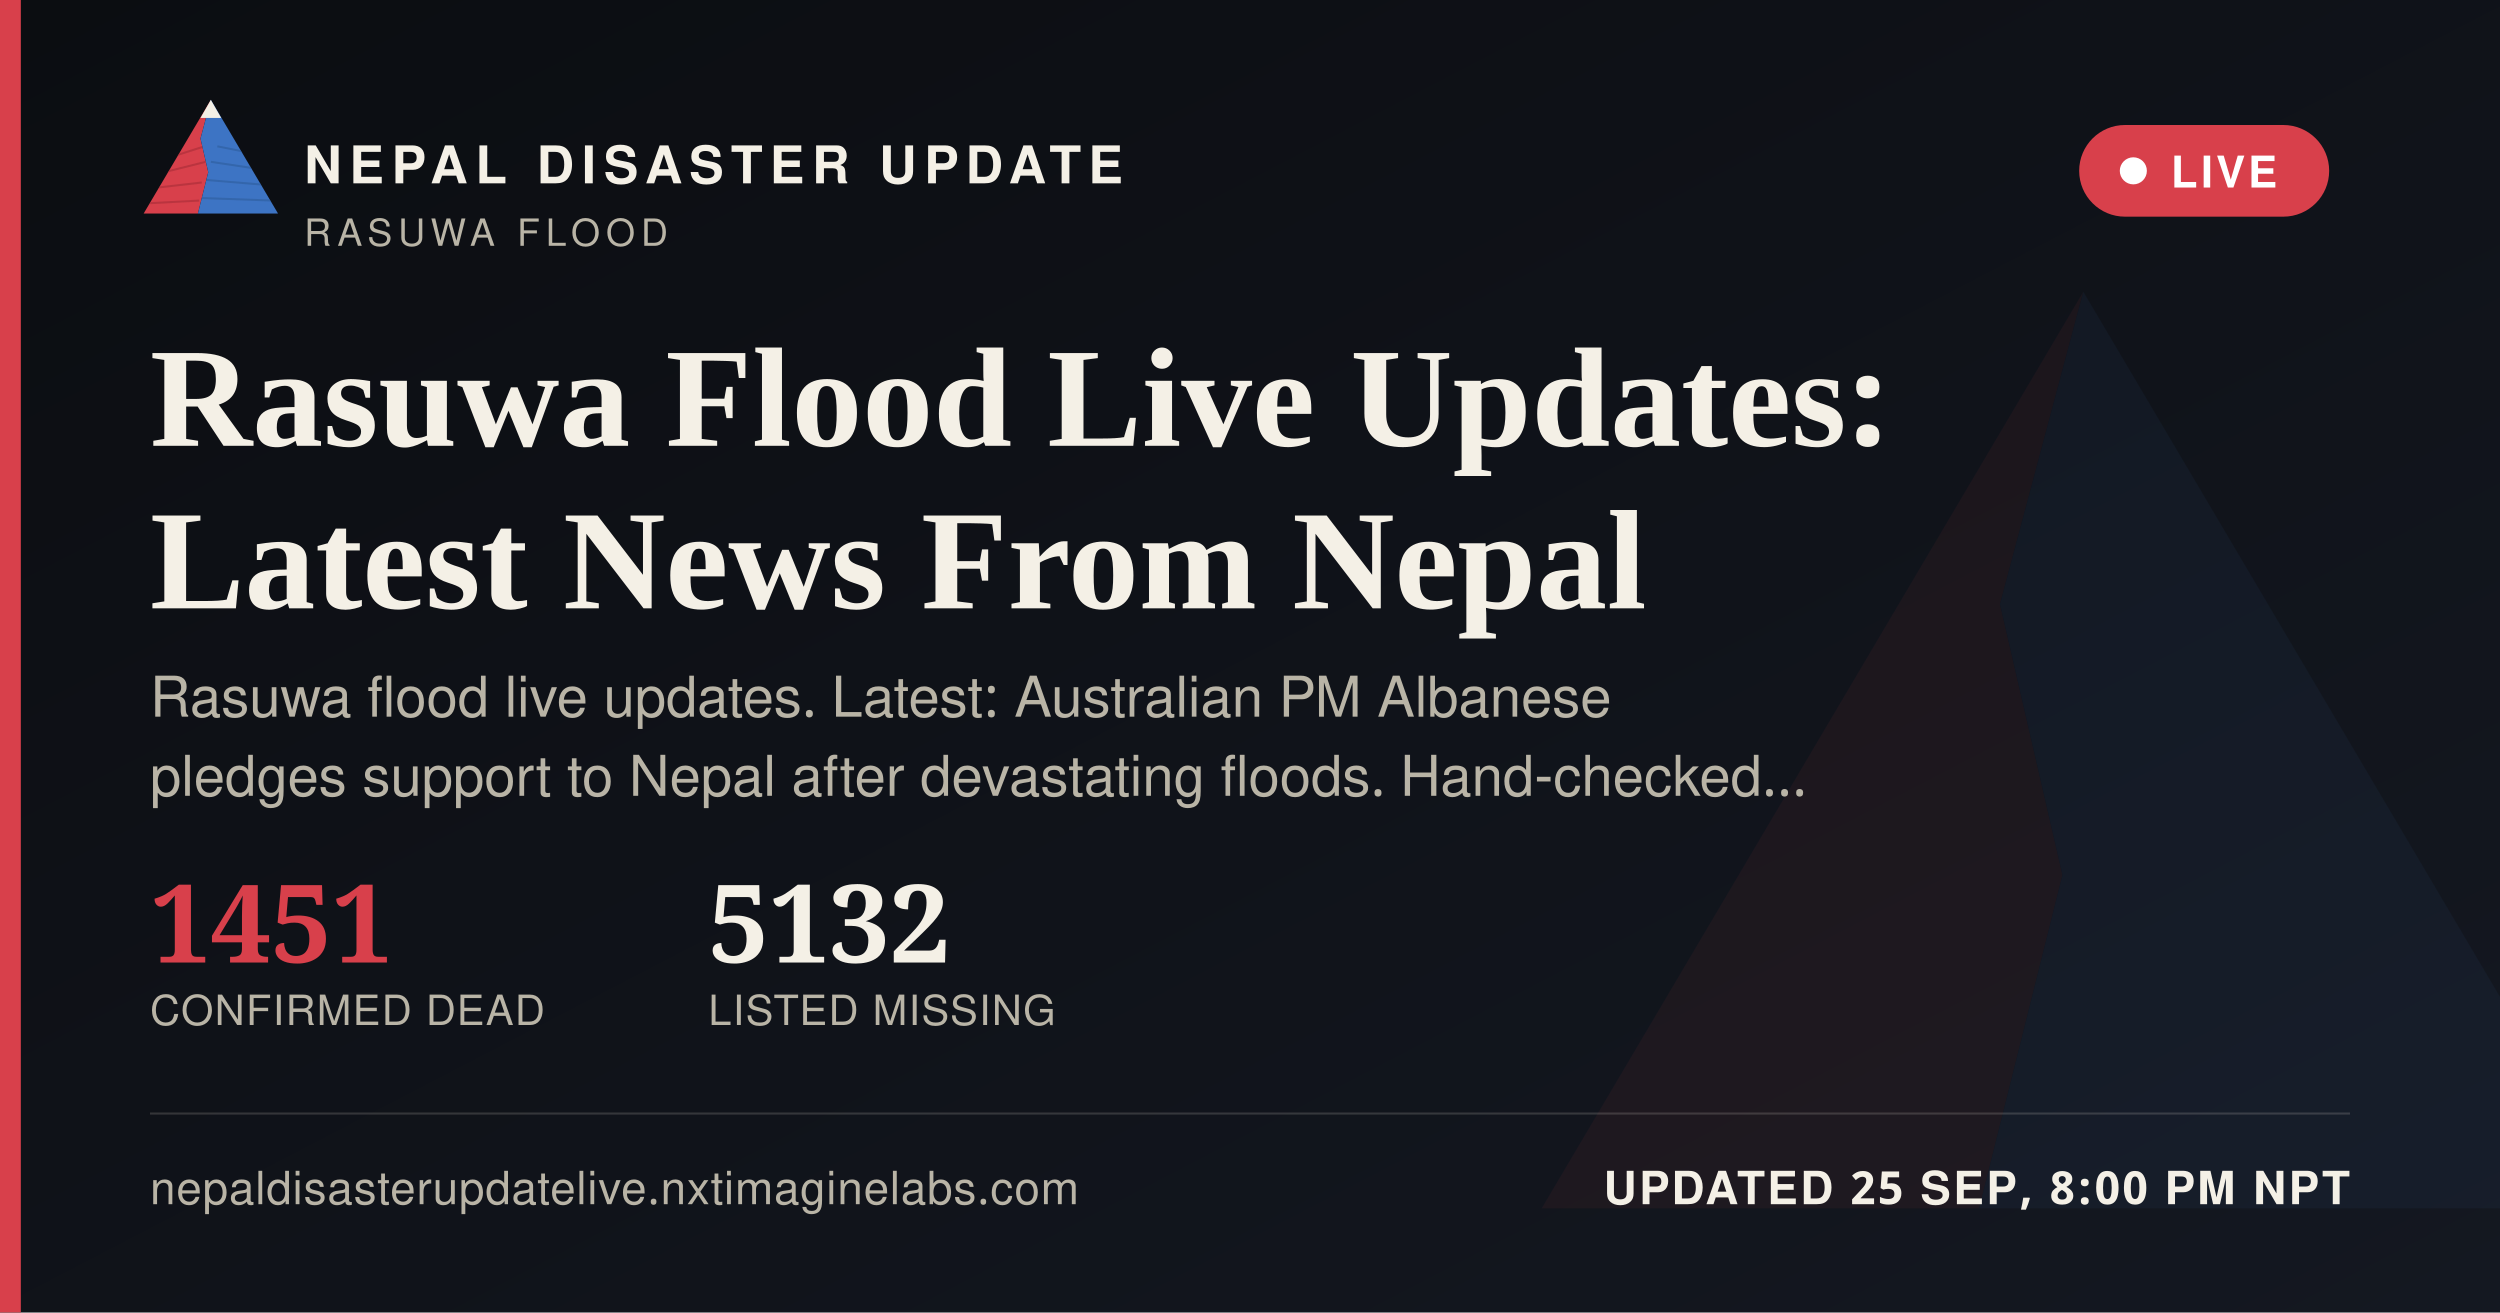
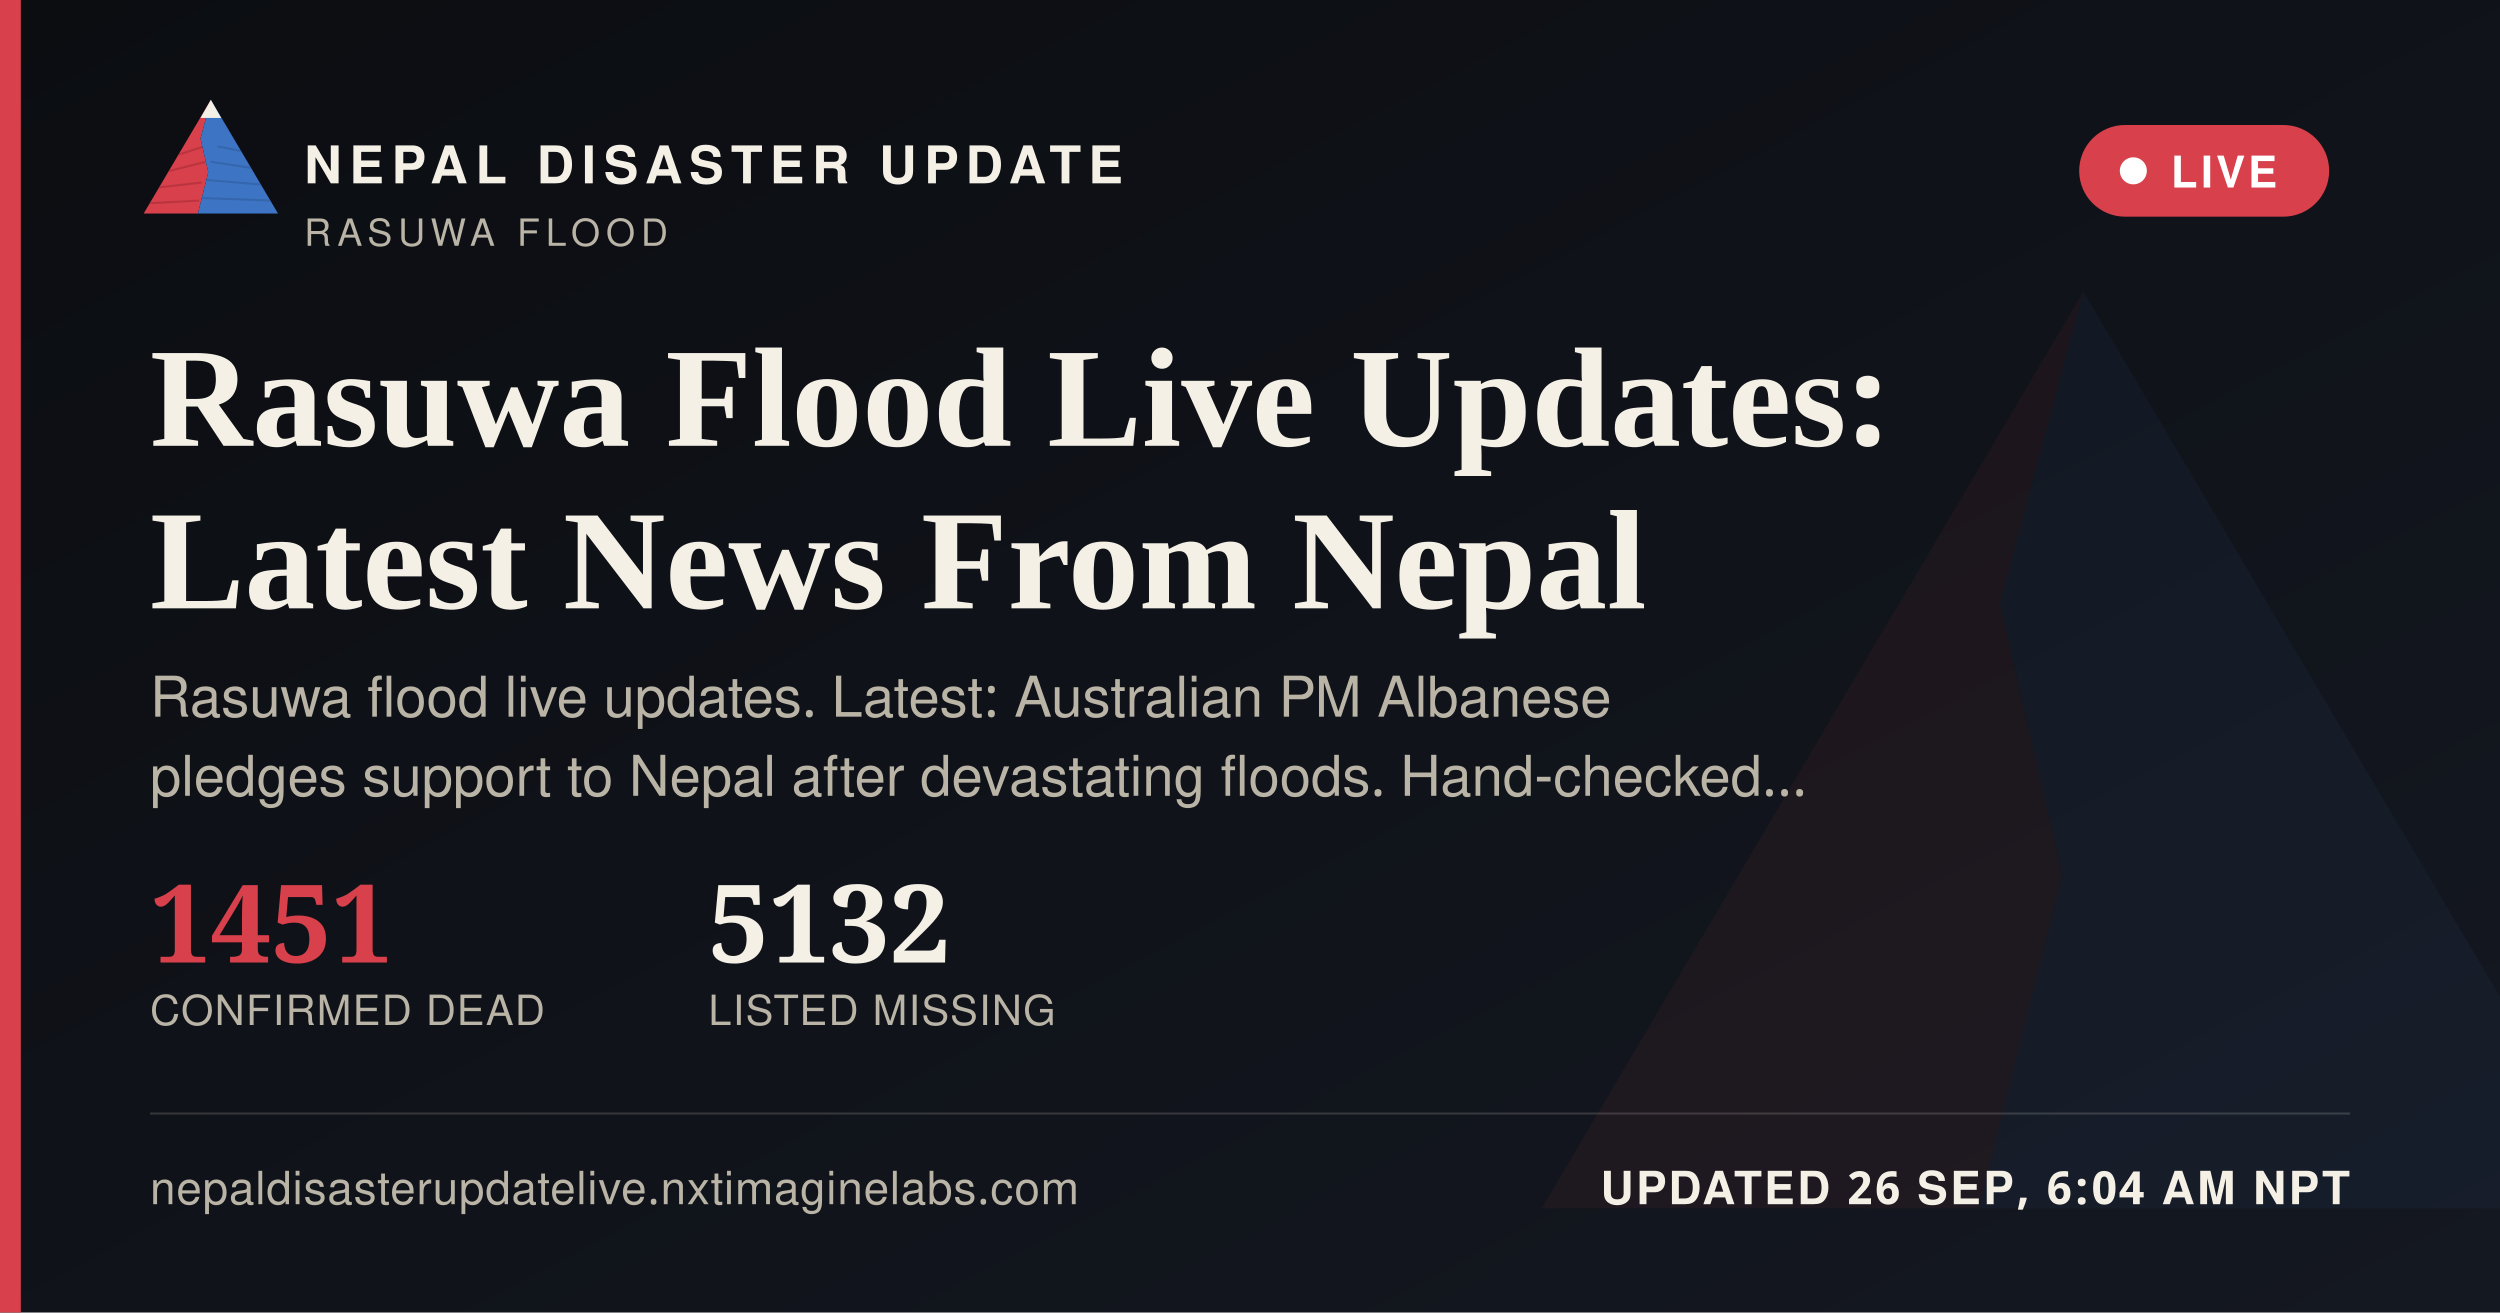
<svg xmlns="http://www.w3.org/2000/svg" width="1200" height="630" viewBox="0 0 1200 630">
  <defs>
    <linearGradient id="ogbg" x1="0" y1="0" x2="1" y2="1">
      <stop offset="0" stop-color="#0B0D11" />
      <stop offset="1" stop-color="#141821" />
    </linearGradient>
  </defs>
  <rect width="1200" height="630" fill="url(#ogbg)" />
  <g transform="translate(700,60) scale(5)" opacity="0.06">
    <polygon points="60,16 52,46 58,72 50,104 8,104" fill="#D8404B" />
    <polygon points="60,16 112,104 50,104 58,72 52,46" fill="#3D74C4" />
  </g>
  <rect x="0" y="0" width="10" height="630" fill="#D8404B" />
  <g transform="translate(64,38) scale(0.62)">
    <g>
      <defs>
        <clipPath id="ogLc">
          <polygon points="60,16 52,46 58,72 50,104 8,104" />
        </clipPath>
        <clipPath id="ogRc">
          <polygon points="60,16 112,104 50,104 58,72 52,46" />
        </clipPath>
      </defs>
      <polygon points="60,16 52,46 58,72 50,104 8,104" fill="#D8404B" />
      <g clip-path="url(#ogLc)" stroke="#A32A34" stroke-width="1.6" fill="none" opacity="0.55">
        <path d="M30,60 L55,52" />
        <path d="M24,72 L56,64" />
        <path d="M18,84 L53,80" />
        <path d="M13,96 L51,94" />
      </g>
      <polygon points="60,16 112,104 50,104 58,72 52,46" fill="#3D74C4" />
      <g clip-path="url(#ogRc)" stroke="#2A5793" stroke-width="1.6" fill="none" opacity="0.5">
        <path d="M65,52 L95,58" />
        <path d="M60,64 L100,70" />
        <path d="M56,78 L104,82" />
        <path d="M52,92 L108,94" />
      </g>
      <polygon points="60,16 52,30 68,30" fill="#F4F0E6" />
    </g>
  </g>
  <text x="146" y="88" font-family="'Public Sans', 'Noto Sans Devanagari', 'Helvetica Neue', Helvetica, Arial, sans-serif" font-size="25" font-weight="800" letter-spacing="3.6" fill="#F4F0E6">NEPAL DISASTER UPDATE</text>
  <text x="146" y="118" font-family="'Public Sans', 'Noto Sans Devanagari', 'Helvetica Neue', Helvetica, Arial, sans-serif" font-size="18" letter-spacing="2.8" fill="#B9B4A6">RASUWA FLOOD</text>
  <g>
    <rect x="998" y="60" width="120" height="44" rx="22" fill="#D8404B" stroke="none" />
    <circle cx="1024" cy="82" r="6.5" fill="#FFFFFF" />
    <text x="1042" y="90" font-family="'Public Sans', 'Noto Sans Devanagari', 'Helvetica Neue', Helvetica, Arial, sans-serif" font-size="21" font-weight="700" letter-spacing="1.6" fill="#FFFFFF">LIVE</text>
  </g>
  <text x="72" y="214" font-family="Newsreader, 'Noto Serif Devanagari', Georgia, 'Times New Roman', serif" font-size="68" font-weight="600" fill="#F4F0E6">Rasuwa Flood Live Updates:</text>
  <text x="72" y="292" font-family="Newsreader, 'Noto Serif Devanagari', Georgia, 'Times New Roman', serif" font-size="68" font-weight="600" fill="#F4F0E6">Latest News From Nepal</text>
  <text x="72" y="344" font-family="'Public Sans', 'Noto Sans Devanagari', 'Helvetica Neue', Helvetica, Arial, sans-serif" font-size="27" fill="#B9B4A6">Rasuwa flood live updates. Latest: Australian PM Albanese</text>
  <text x="72" y="382" font-family="'Public Sans', 'Noto Sans Devanagari', 'Helvetica Neue', Helvetica, Arial, sans-serif" font-size="27" fill="#B9B4A6">pledges support to Nepal after devastating floods. Hand-checked…</text>
  <g transform="translate(72,462)">
    <text x="0" y="0" font-family="Newsreader, 'Noto Serif Devanagari', Georgia, 'Times New Roman', serif" font-size="52" font-weight="600" fill="#D8404B">1451</text>
    <text x="0" y="30" font-family="'Public Sans', 'Noto Sans Devanagari', 'Helvetica Neue', Helvetica, Arial, sans-serif" font-size="20" letter-spacing="0.6" fill="#B9B4A6">CONFIRMED DEAD</text>
    <text x="268" y="0" font-family="Newsreader, 'Noto Serif Devanagari', Georgia, 'Times New Roman', serif" font-size="52" font-weight="600" fill="#F4F0E6">5132</text>
    <text x="268" y="30" font-family="'Public Sans', 'Noto Sans Devanagari', 'Helvetica Neue', Helvetica, Arial, sans-serif" font-size="20" letter-spacing="0.6" fill="#B9B4A6">LISTED MISSING</text>
  </g>
  <rect x="72" y="534" width="1056" height="1" fill="rgba(244,240,230,0.16)" />
  <text x="72" y="578" font-family="'Public Sans', 'Noto Sans Devanagari', 'Helvetica Neue', Helvetica, Arial, sans-serif" font-size="22" fill="#B9B4A6" letter-spacing="0.4">nepaldisasterupdatelive.nxtimaginelabs.com</text>
-   <text x="1128" y="578" text-anchor="end" font-family="'Public Sans', 'Noto Sans Devanagari', 'Helvetica Neue', Helvetica, Arial, sans-serif" font-size="22" font-weight="700" letter-spacing="1.2" fill="#F4F0E6">UPDATED 25 SEP, 8:00 PM NPT</text>
+   <text x="1128" y="578" text-anchor="end" font-family="'Public Sans', 'Noto Sans Devanagari', 'Helvetica Neue', Helvetica, Arial, sans-serif" font-size="22" font-weight="700" letter-spacing="1.2" fill="#F4F0E6">UPDATED 26 SEP, 6:04 AM NPT</text>
</svg>
